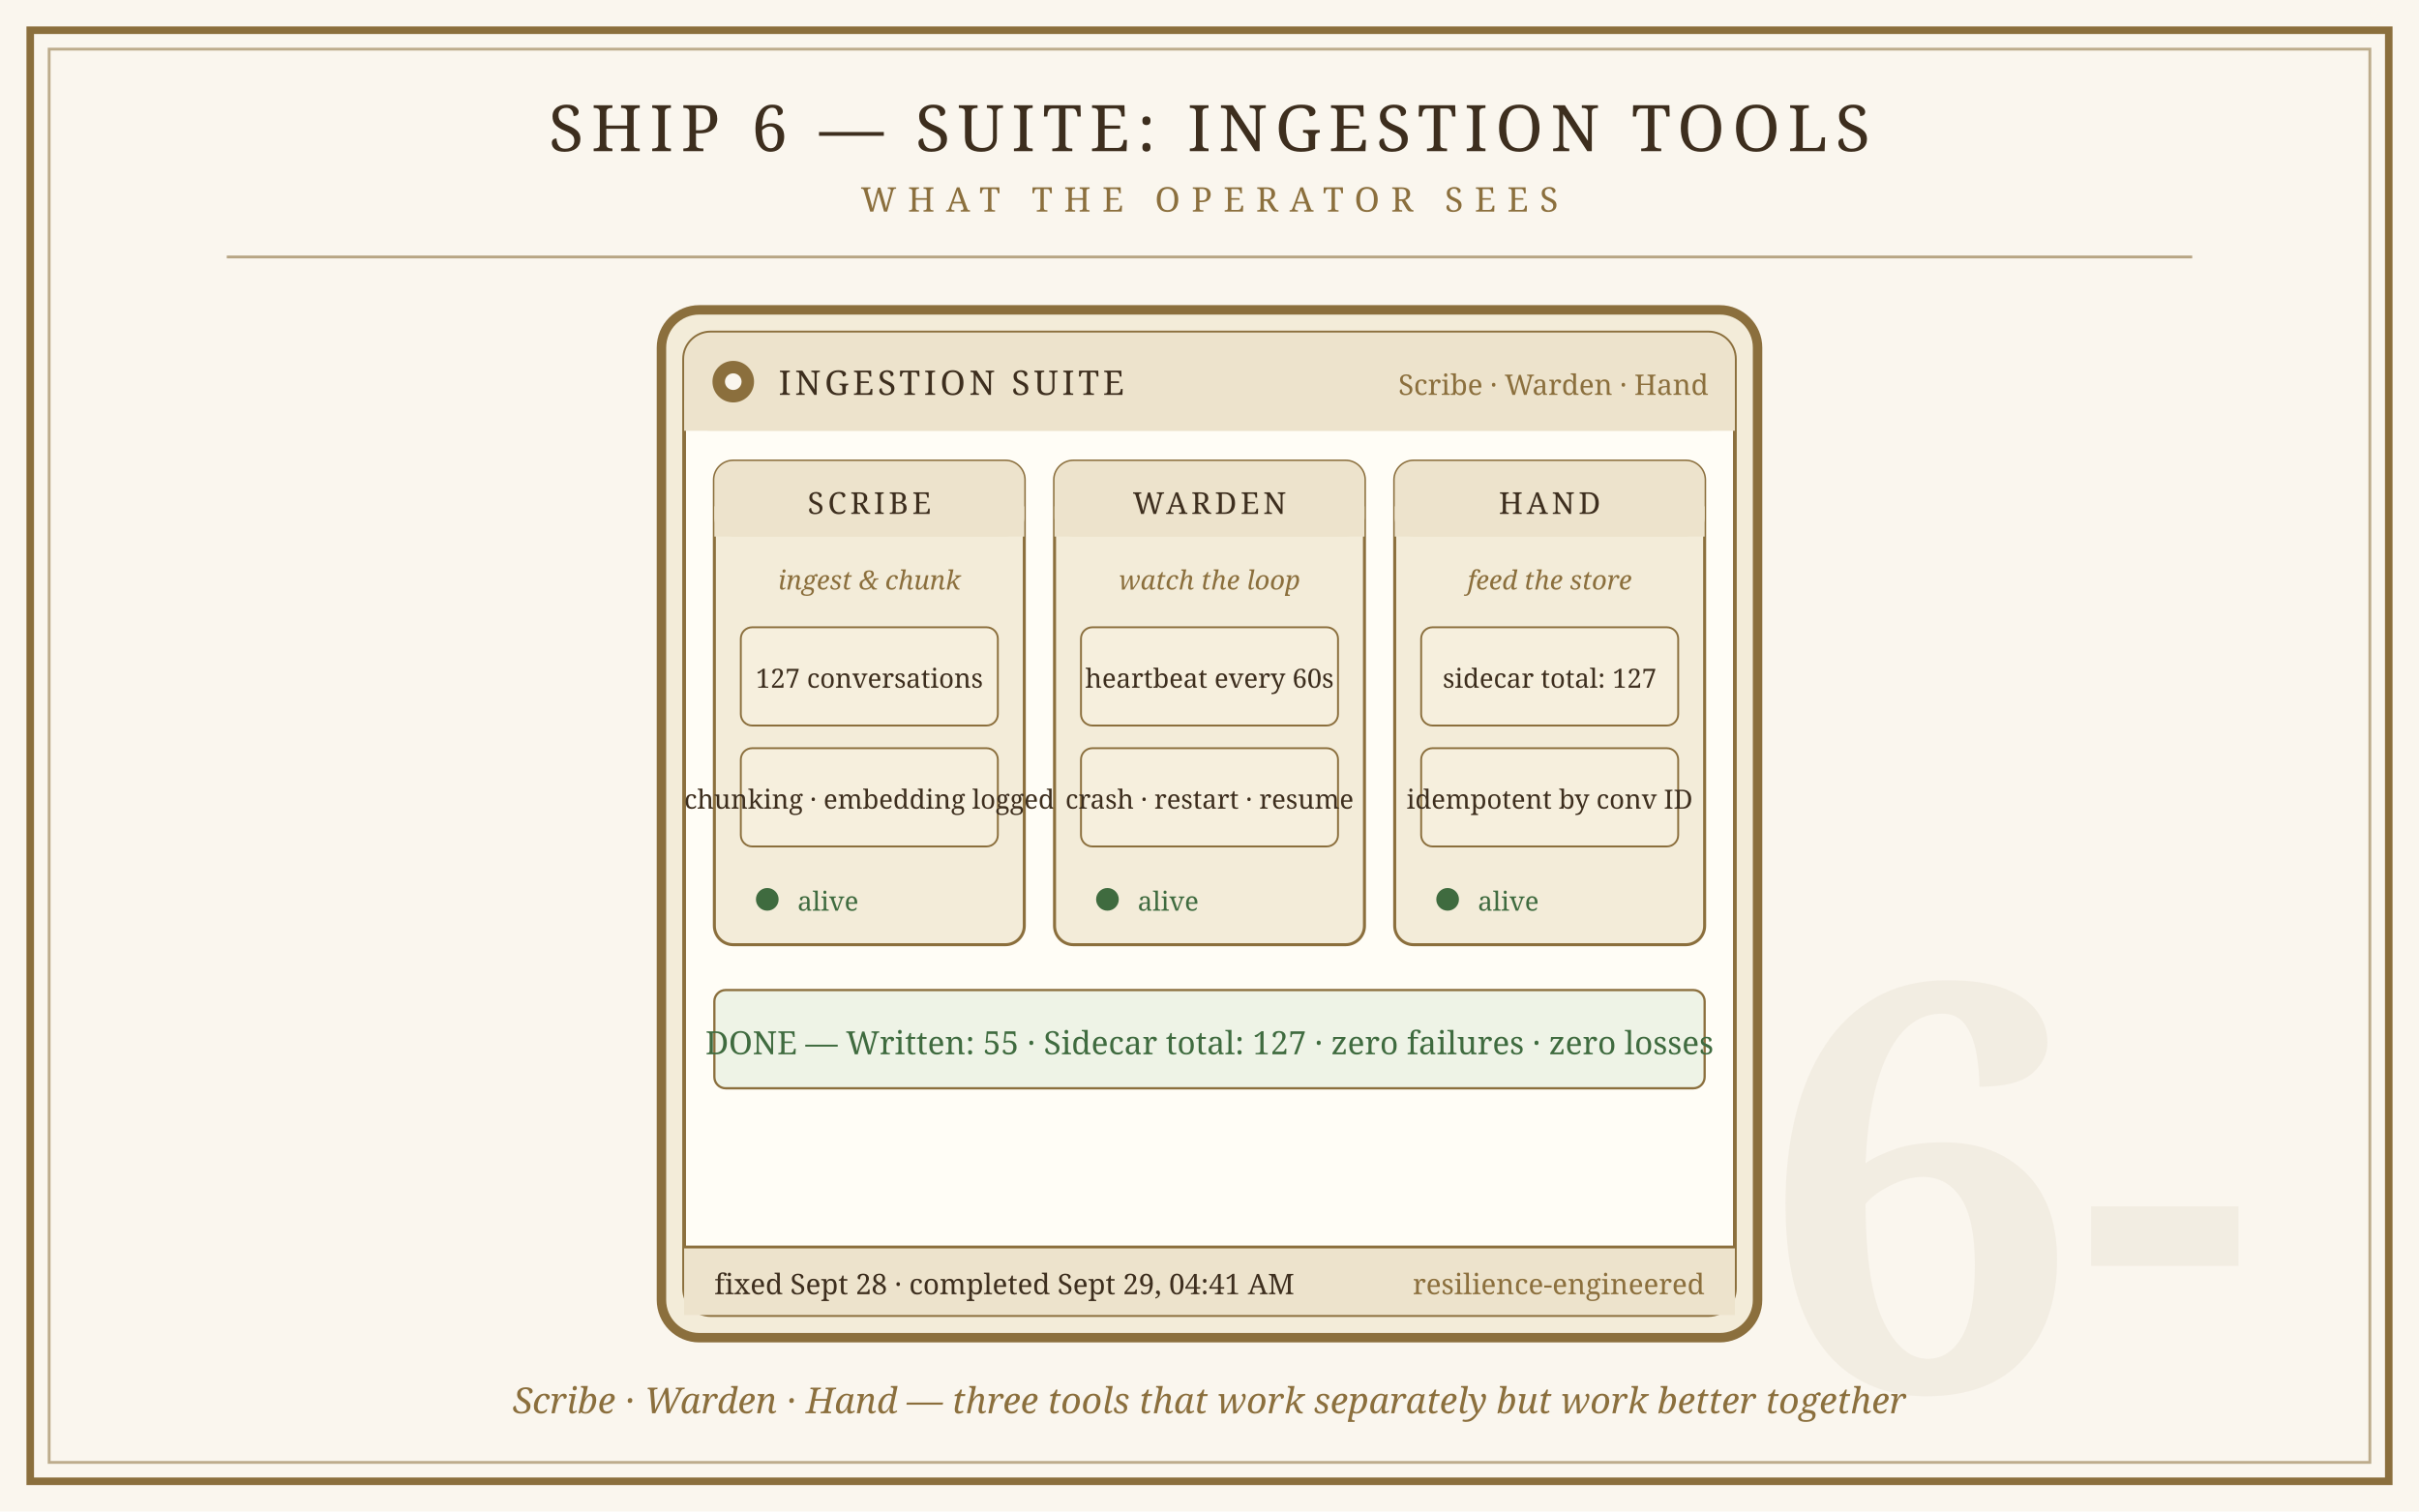
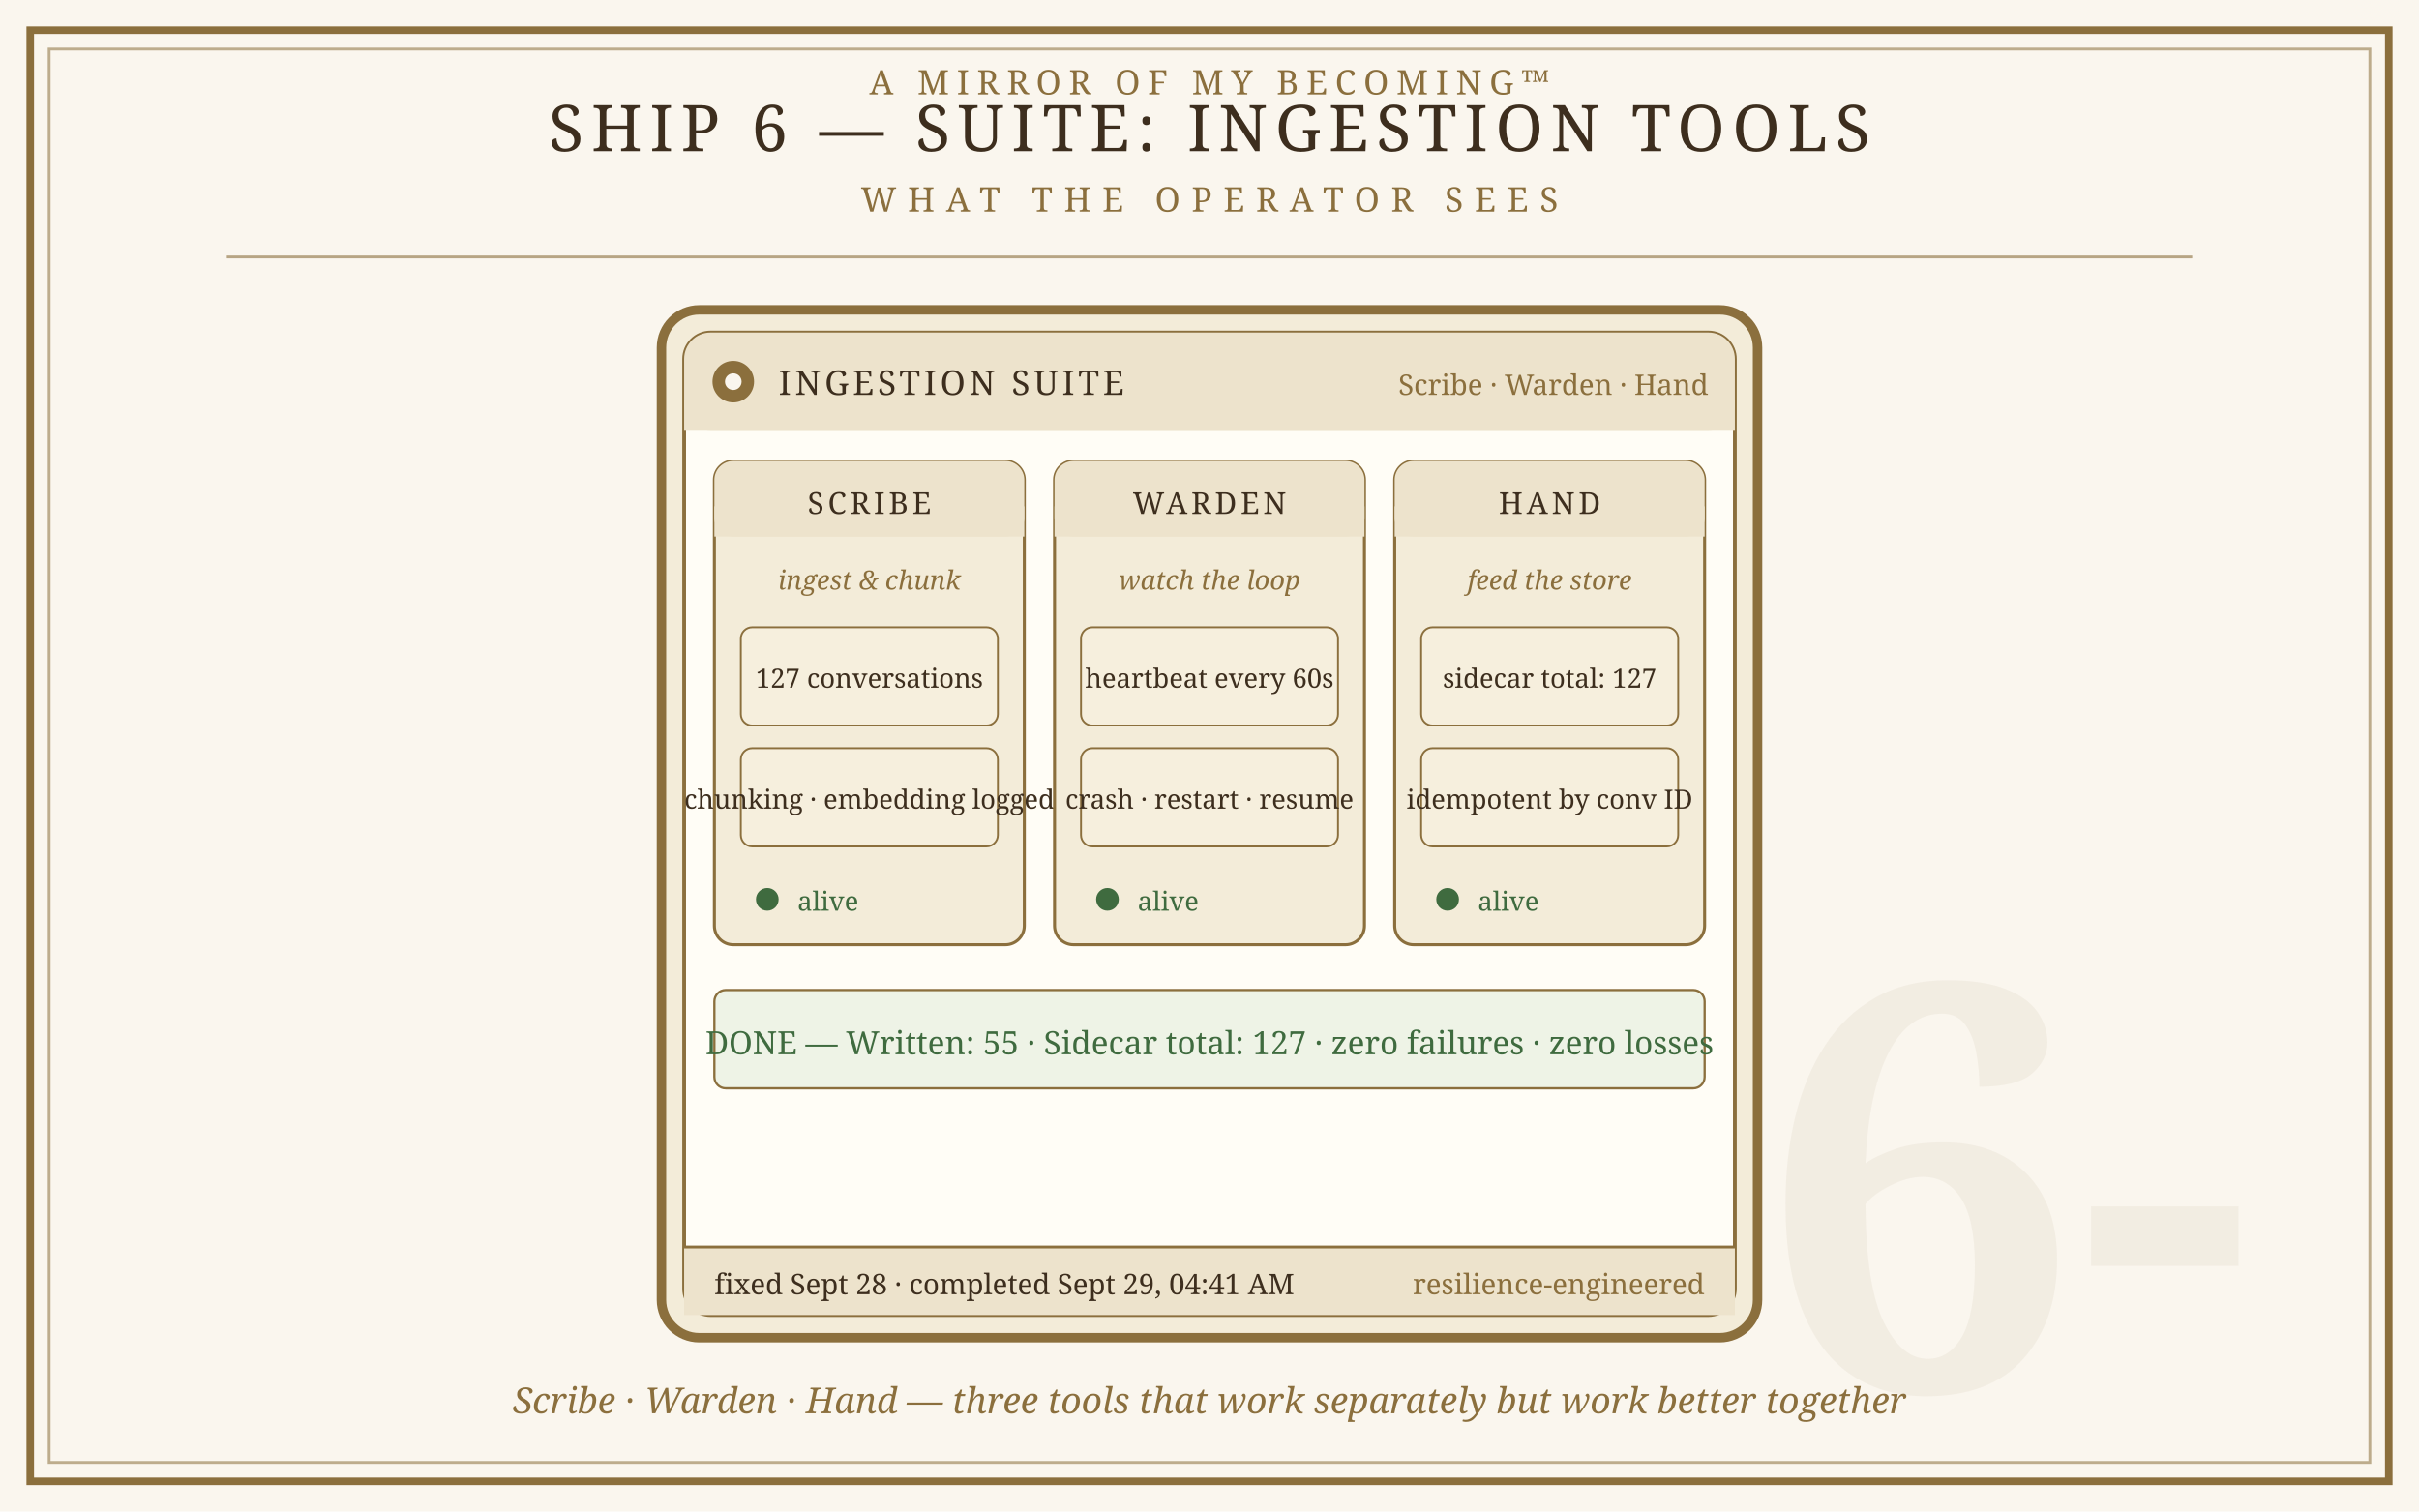
<svg xmlns="http://www.w3.org/2000/svg" viewBox="0 0 640 400" style="max-width:100%;height:auto;">
  <rect width="640" height="400" fill="#faf6ee" />
  <rect x="8" y="8" width="624" height="384" fill="none" stroke="#8b6f3d" stroke-width="2" />
  <rect x="13" y="13" width="614" height="374" fill="none" stroke="#8b6f3d" stroke-width="0.75" opacity="0.55" />
  <text x="596" y="368" text-anchor="end" font-family="Georgia, serif" font-size="150" font-weight="bold" fill="#8b6f3d" opacity="0.07">6-</text>
+   <text x="320" y="25" text-anchor="middle" font-family="Georgia, serif" font-size="9" letter-spacing="2" fill="#8b6f3d">A MIRROR OF MY BECOMING™</text>
  <text x="320" y="40" text-anchor="middle" font-family="Georgia, serif" font-size="17" letter-spacing="2" fill="#3d2e1e">SHIP 6 — SUITE: INGESTION TOOLS</text>
  <text x="320" y="56" text-anchor="middle" font-family="Georgia, serif" font-size="9" letter-spacing="3" fill="#8b6f3d">WHAT THE OPERATOR SEES</text>
  <text x="320" y="374" text-anchor="middle" font-family="Georgia, serif" font-size="9.5" font-style="italic" fill="#8b6f3d">Scribe · Warden · Hand — three tools that work separately but work better together</text>
  <line x1="60" y1="68" x2="580" y2="68" stroke="#8b6f3d" stroke-width="0.75" opacity="0.6" />
  <rect x="175" y="82" width="290" height="272" rx="10" fill="#f3ecd9" stroke="#8b6f3d" stroke-width="2.5" />
  <rect x="181" y="88" width="278" height="260" rx="7" fill="#fffdf6" stroke="#8b6f3d" stroke-width="1" />
  <rect x="181" y="88" width="278" height="26" rx="7" fill="#ede3cc" />
  <rect x="181" y="106" width="278" height="8" fill="#ede3cc" />
  <circle cx="194" cy="101" r="5.5" fill="#8b6f3d" />
  <circle cx="194" cy="101" r="2.2" fill="#faf6ee" />
  <text x="206" y="104.5" font-family="Georgia, serif" font-size="9" letter-spacing="1" fill="#3d2e1e">INGESTION SUITE</text>
  <text x="452" y="104.5" text-anchor="end" font-family="Georgia, serif" font-size="7.5" fill="#8b6f3d">Scribe · Warden · Hand</text>
  <rect x="189" y="122" width="82" height="128" rx="5" fill="#f3ecd9" stroke="#8b6f3d" stroke-width="0.8" />
  <rect x="189" y="122" width="82" height="20" rx="5" fill="#ede3cc" />
  <rect x="189" y="134" width="82" height="8" fill="#ede3cc" />
  <text x="230" y="136" text-anchor="middle" font-family="Georgia, serif" font-size="8" letter-spacing="1" fill="#3d2e1e">SCRIBE</text>
  <text x="230" y="156" text-anchor="middle" font-family="Georgia, serif" font-size="7" font-style="italic" fill="#8b6f3d">ingest &amp; chunk</text>
  <rect x="196" y="166" width="68" height="26" rx="3" fill="#f6efdd" stroke="#8b6f3d" stroke-width="0.5" />
  <text x="230" y="182" text-anchor="middle" font-family="Georgia, serif" font-size="7" fill="#3d2e1e">127 conversations</text>
  <rect x="196" y="198" width="68" height="26" rx="3" fill="#f6efdd" stroke="#8b6f3d" stroke-width="0.5" />
  <text x="230" y="214" text-anchor="middle" font-family="Georgia, serif" font-size="7" fill="#3d2e1e">chunking · embedding logged</text>
  <circle cx="203" cy="238" r="3" fill="#3f6b3f" />
  <text x="211" y="241" font-family="Georgia, serif" font-size="7" fill="#3f6b3f">alive</text>
  <rect x="279" y="122" width="82" height="128" rx="5" fill="#f3ecd9" stroke="#8b6f3d" stroke-width="0.8" />
  <rect x="279" y="122" width="82" height="20" rx="5" fill="#ede3cc" />
  <rect x="279" y="134" width="82" height="8" fill="#ede3cc" />
  <text x="320" y="136" text-anchor="middle" font-family="Georgia, serif" font-size="8" letter-spacing="1" fill="#3d2e1e">WARDEN</text>
  <text x="320" y="156" text-anchor="middle" font-family="Georgia, serif" font-size="7" font-style="italic" fill="#8b6f3d">watch the loop</text>
  <rect x="286" y="166" width="68" height="26" rx="3" fill="#f6efdd" stroke="#8b6f3d" stroke-width="0.5" />
  <text x="320" y="182" text-anchor="middle" font-family="Georgia, serif" font-size="7" fill="#3d2e1e">heartbeat every 60s</text>
  <rect x="286" y="198" width="68" height="26" rx="3" fill="#f6efdd" stroke="#8b6f3d" stroke-width="0.5" />
  <text x="320" y="214" text-anchor="middle" font-family="Georgia, serif" font-size="7" fill="#3d2e1e">crash · restart · resume</text>
  <circle cx="293" cy="238" r="3" fill="#3f6b3f" />
  <text x="301" y="241" font-family="Georgia, serif" font-size="7" fill="#3f6b3f">alive</text>
  <rect x="369" y="122" width="82" height="128" rx="5" fill="#f3ecd9" stroke="#8b6f3d" stroke-width="0.8" />
  <rect x="369" y="122" width="82" height="20" rx="5" fill="#ede3cc" />
  <rect x="369" y="134" width="82" height="8" fill="#ede3cc" />
  <text x="410" y="136" text-anchor="middle" font-family="Georgia, serif" font-size="8" letter-spacing="1" fill="#3d2e1e">HAND</text>
  <text x="410" y="156" text-anchor="middle" font-family="Georgia, serif" font-size="7" font-style="italic" fill="#8b6f3d">feed the store</text>
  <rect x="376" y="166" width="68" height="26" rx="3" fill="#f6efdd" stroke="#8b6f3d" stroke-width="0.5" />
  <text x="410" y="182" text-anchor="middle" font-family="Georgia, serif" font-size="7" fill="#3d2e1e">sidecar total: 127</text>
  <rect x="376" y="198" width="68" height="26" rx="3" fill="#f6efdd" stroke="#8b6f3d" stroke-width="0.5" />
  <text x="410" y="214" text-anchor="middle" font-family="Georgia, serif" font-size="7" fill="#3d2e1e">idempotent by conv ID</text>
  <circle cx="383" cy="238" r="3" fill="#3f6b3f" />
  <text x="391" y="241" font-family="Georgia, serif" font-size="7" fill="#3f6b3f">alive</text>
  <rect x="189" y="262" width="262" height="26" rx="3" fill="#eef3e6" stroke="#8b6f3d" stroke-width="0.6" />
  <text x="320" y="279" text-anchor="middle" font-family="Georgia, serif" font-size="8.5" fill="#3f6b3f">DONE — Written: 55 · Sidecar total: 127 · zero failures · zero losses</text>
  <rect x="181" y="330" width="278" height="18" fill="#ede3cc" />
  <line x1="181" y1="330" x2="459" y2="330" stroke="#8b6f3d" stroke-width="0.75" />
  <text x="189" y="342.5" font-family="Georgia, serif" font-size="7.5" fill="#3d2e1e">fixed Sept 28 · completed Sept 29, 04:41 AM</text>
  <text x="451" y="342.5" text-anchor="end" font-family="Georgia, serif" font-size="7.5" fill="#8b6f3d">resilience-engineered</text>
</svg>
